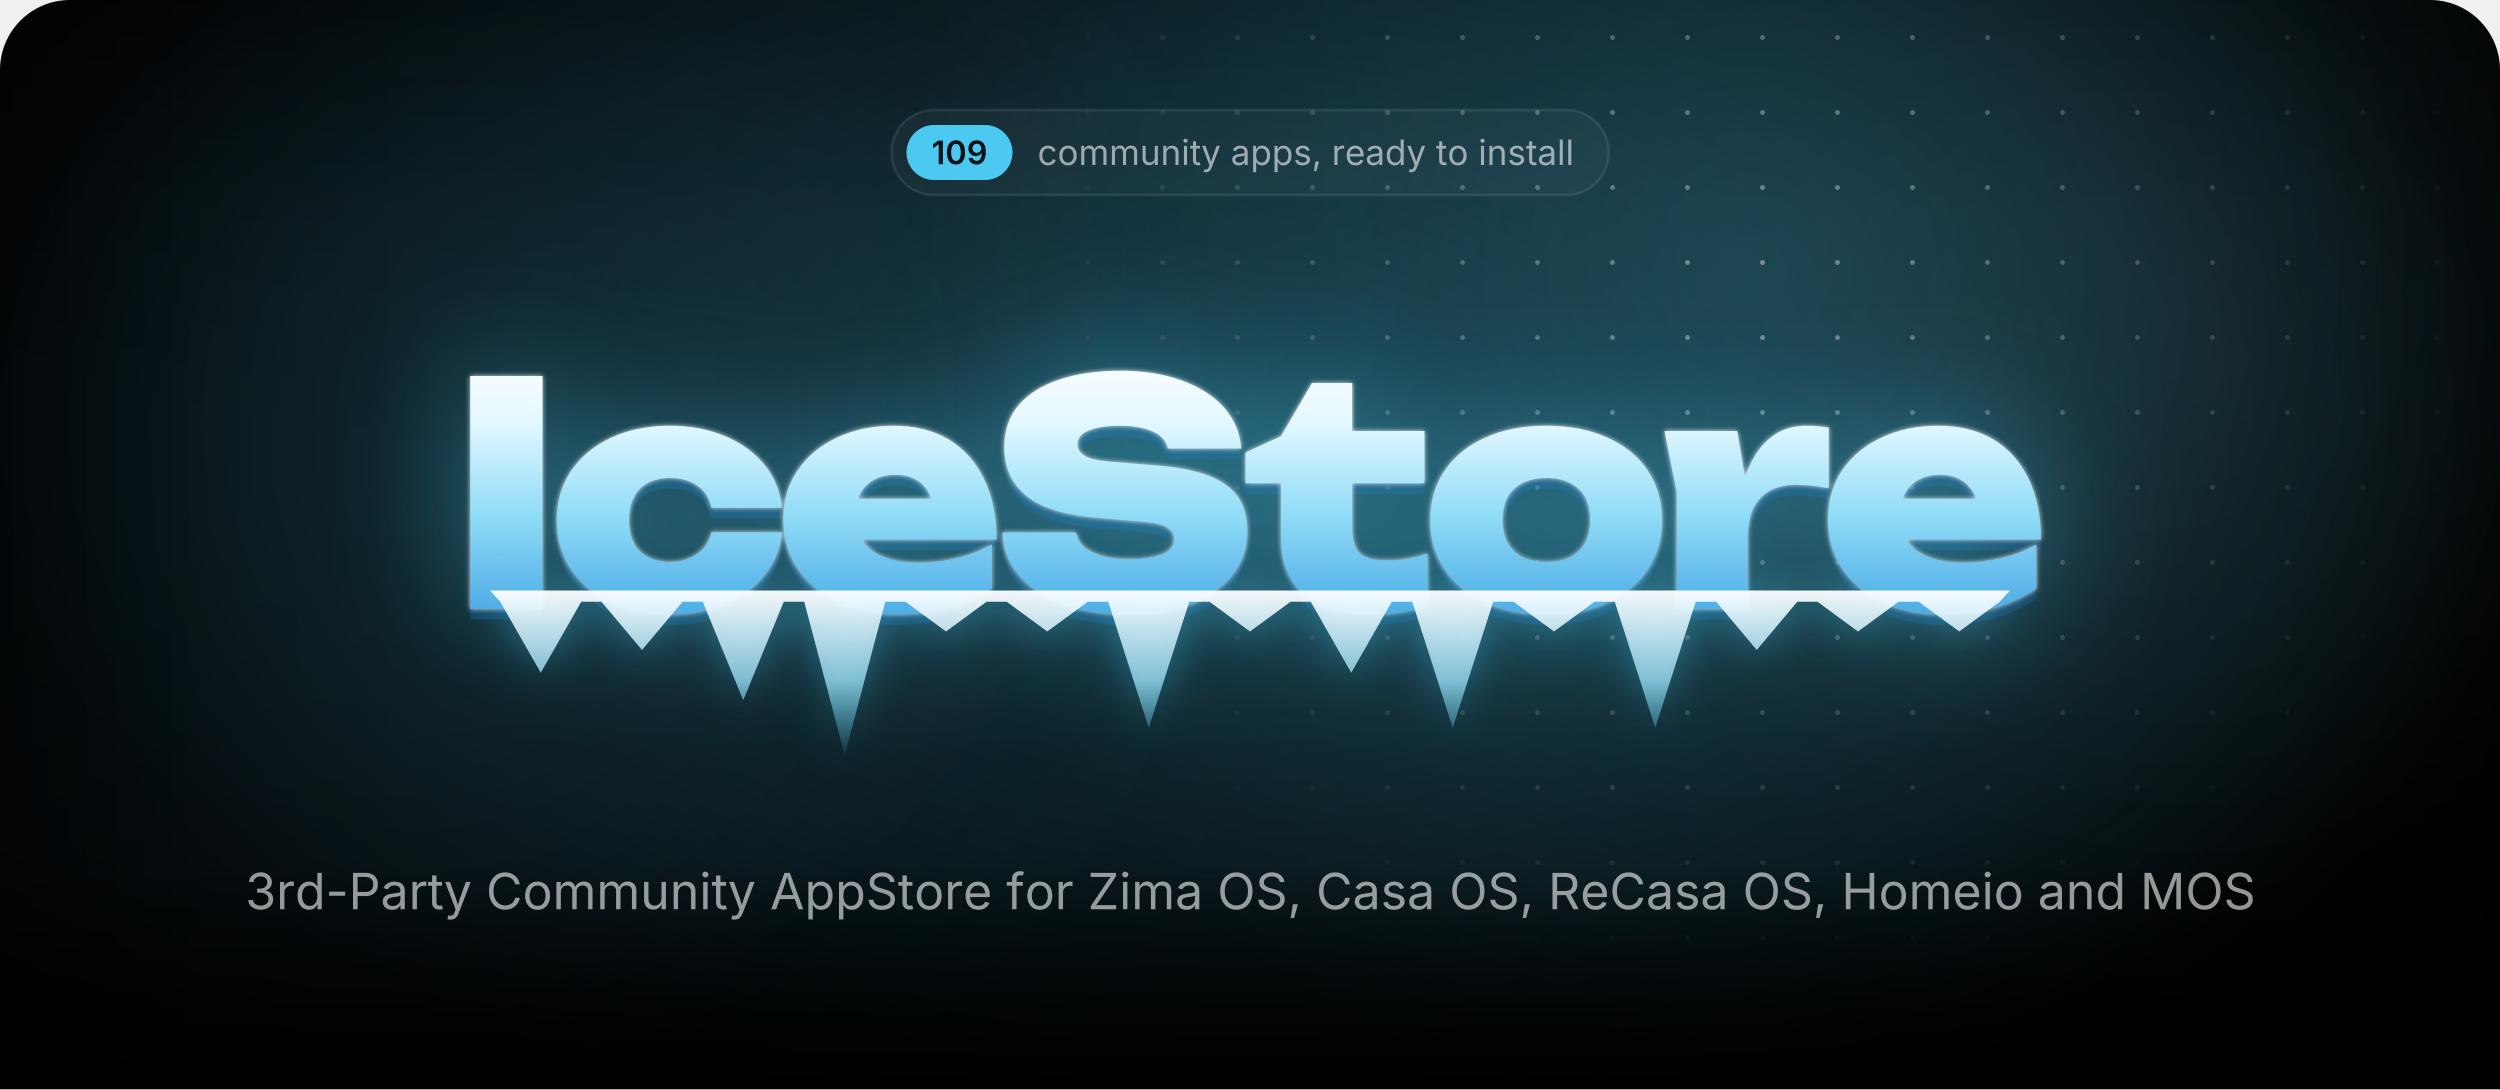
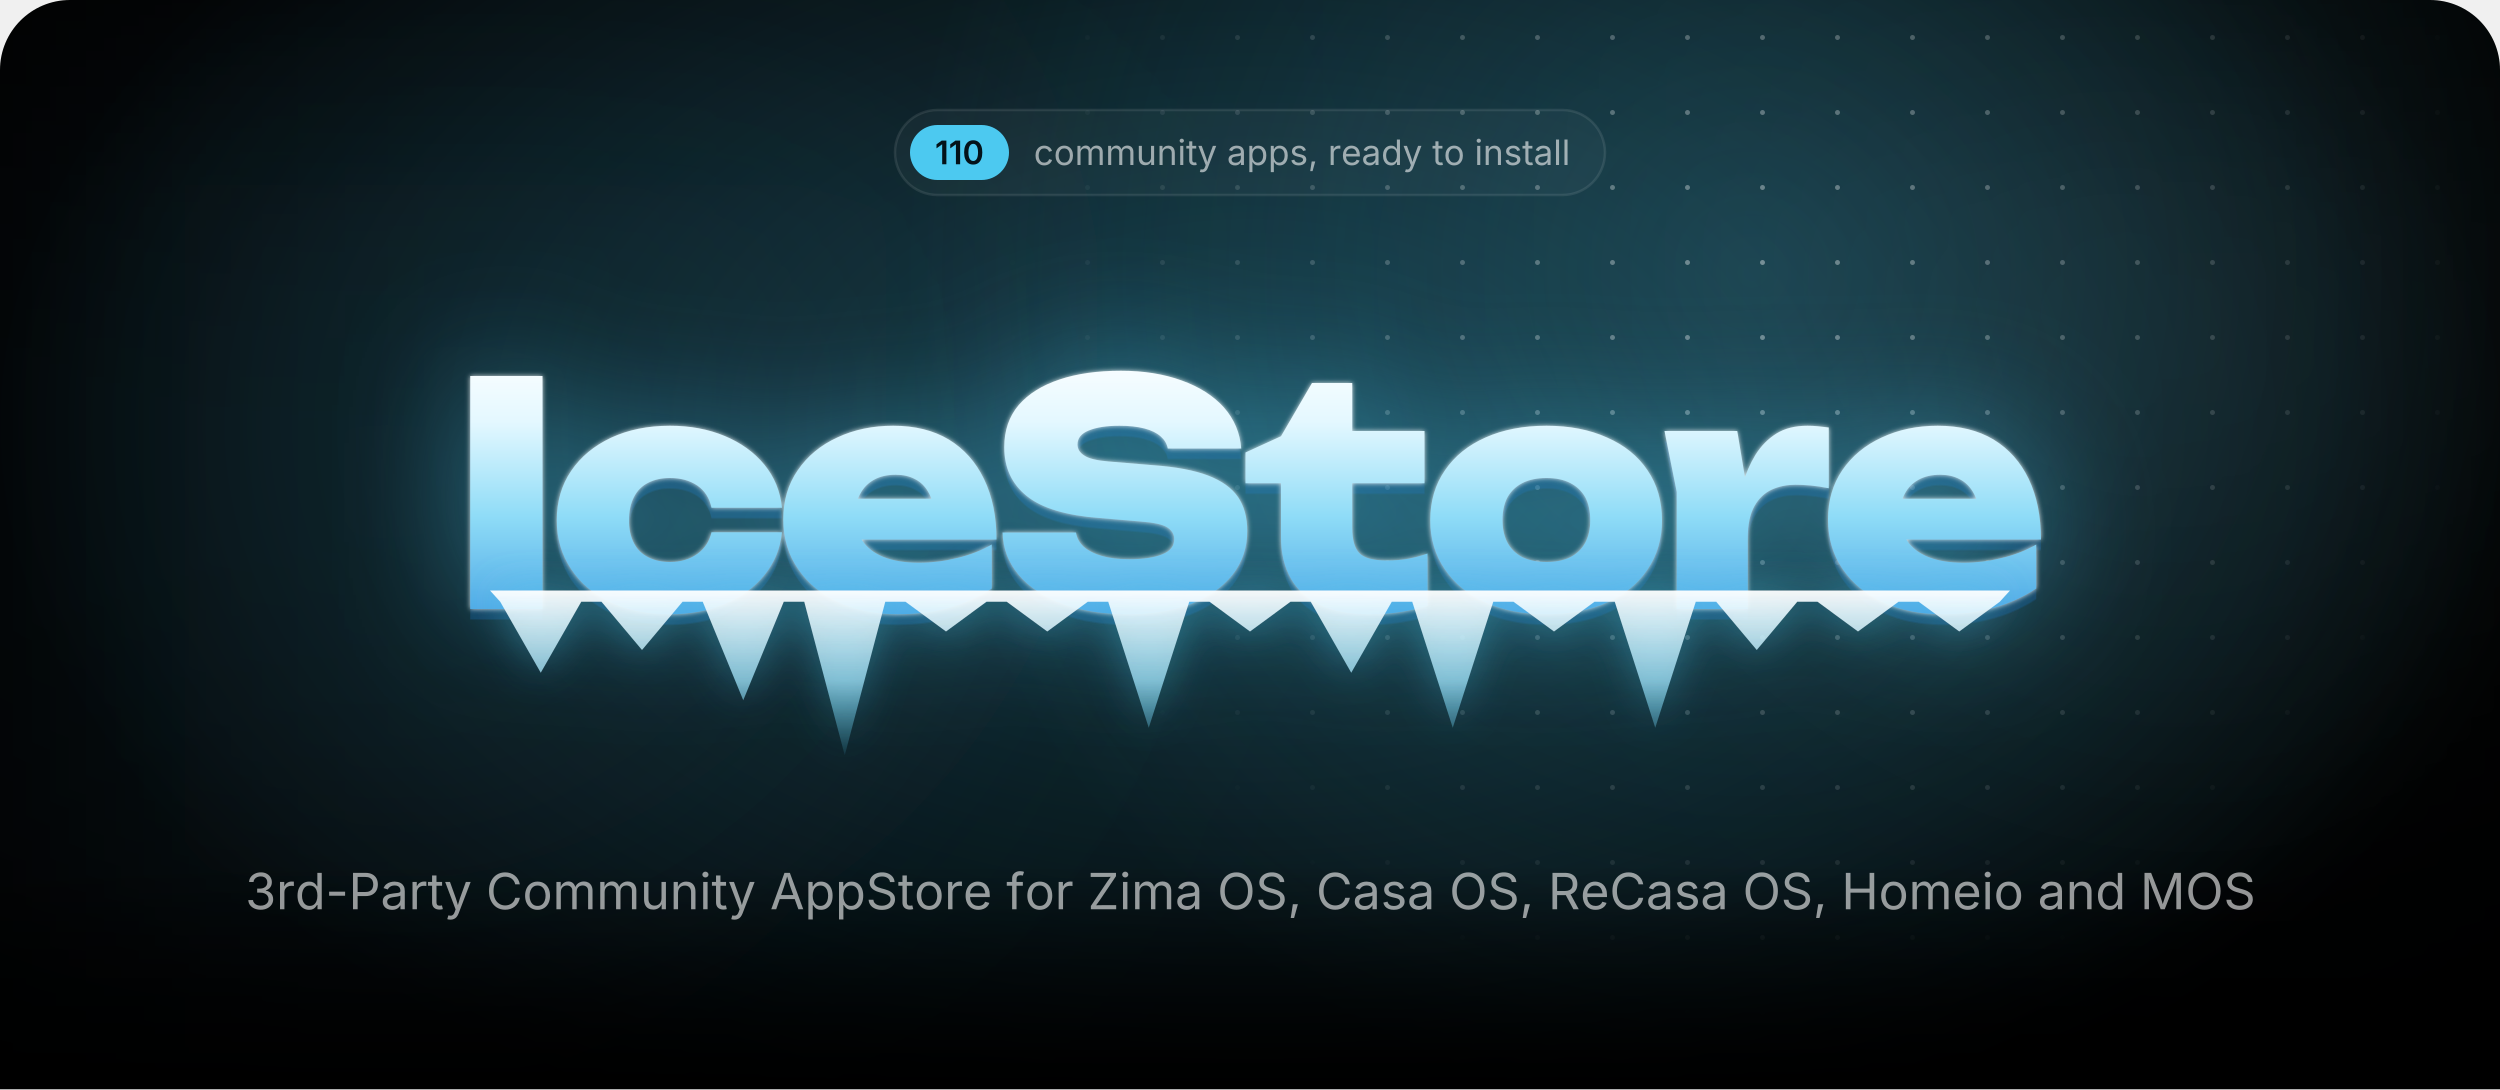
<svg xmlns="http://www.w3.org/2000/svg" width="1000" height="435.7" viewBox="0 0 1000 435.7">
  <style>.blob{transform-box:fill-box;transform-origin:center;animation:drift 22s ease-in-out infinite alternate}.blob+.blob{animation-duration:28s;animation-direction:alternate-reverse}@keyframes drift{to{transform:translate(180px,60px) scale(1.2)}}.spot{animation:spot 18s ease-in-out infinite alternate}@keyframes spot{to{transform:translate(-420px,40px)}}.gl{animation:gl 6s ease-in-out infinite}@keyframes gl{0%,35%{transform:translateX(0)}70%,100%{transform:translateX(1741px)}}.sp{transform-box:fill-box;transform-origin:center;opacity:0;animation:tw 3.2s ease-in-out infinite}@keyframes tw{0%,100%{opacity:0;transform:scale(.3) rotate(0)}50%{opacity:1;transform:scale(1) rotate(45deg)}}@media(prefers-reduced-motion:reduce){*{animation:none!important}}</style>
  <defs>
    <path id="semi.1342" d="M717 1490V0H452V1252H442L94 1002V1256L421 1490Z" />
    <path id="semi.1341" d="M675 -20Q495 -20 367 70Q239 161 171 332Q103 502 103 744Q103 986 172 1157Q240 1328 368 1419Q495 1510 675 1510Q856 1510 984 1419Q1112 1328 1180 1157Q1248 986 1248 744Q1248 502 1180 332Q1113 161 985 70Q857 -20 675 -20ZM676 204Q773 204 840 268Q908 331 944 452Q979 572 979 744Q979 917 944 1038Q908 1159 840 1223Q773 1287 676 1287Q578 1287 510 1223Q443 1159 408 1038Q372 917 372 744Q372 572 407 452Q442 331 510 268Q578 204 676 204Z" />
-     <path id="semi.1352" d="M625 -21Q485 -21 376 34Q268 89 201 185Q134 281 117 403H381Q401 317 464 264Q526 210 625 210Q729 210 801 271Q873 332 910 446Q948 560 948 719H938Q902 655 846 609Q789 563 718 538Q647 513 566 513Q436 513 330 576Q225 638 164 748Q103 858 103 998Q103 1145 171 1262Q239 1379 360 1446Q481 1513 642 1511Q748 1511 848 1474Q949 1437 1030 1354Q1111 1271 1159 1132Q1207 994 1207 789Q1207 597 1166 447Q1126 297 1050 192Q973 88 866 34Q758 -21 625 -21ZM637 718Q697 718 748 741Q800 764 838 804Q876 844 898 896Q919 948 919 1007Q919 1084 883 1149Q847 1214 784 1254Q722 1293 641 1293Q562 1293 500 1254Q437 1216 400 1150Q363 1085 363 1004Q363 924 399 859Q435 794 496 756Q558 718 637 718Z" />
    <path id="regular.586" d="M613 -24Q461 -24 346 48Q232 120 168 250Q104 380 104 552Q104 727 168 858Q232 988 346 1060Q461 1132 613 1132Q694 1132 766 1111Q838 1090 898 1050Q957 1011 1000 954Q1043 896 1066 823L893 774Q881 817 856 853Q831 889 796 916Q760 942 714 956Q668 971 613 971Q501 971 429 912Q357 854 322 759Q287 664 287 552Q287 442 322 348Q357 253 429 195Q501 137 613 137Q669 137 716 152Q763 167 800 194Q836 222 861 260Q886 298 898 343L1070 294Q1048 219 1004 160Q961 102 901 60Q841 19 768 -2Q695 -24 613 -24Z" />
    <path id="regular.790" d="M613 -24Q461 -24 346 48Q232 120 168 250Q104 380 104 552Q104 727 168 858Q232 988 346 1060Q461 1132 613 1132Q766 1132 881 1060Q996 988 1060 858Q1124 727 1124 552Q1124 380 1060 250Q996 120 881 48Q766 -24 613 -24ZM613 137Q726 137 799 195Q872 253 907 348Q942 442 942 552Q942 663 907 758Q872 854 799 912Q726 971 613 971Q501 971 429 912Q357 854 322 759Q287 664 287 552Q287 442 322 348Q357 253 429 195Q501 137 613 137Z" />
    <path id="regular.766" d="M158 0V1118H333L334 868H320Q343 959 392 1018Q442 1078 508 1108Q575 1138 647 1138Q769 1138 844 1063Q920 988 942 866H918Q938 950 991 1011Q1044 1072 1120 1105Q1195 1138 1284 1138Q1381 1138 1461 1096Q1541 1054 1588 969Q1636 884 1636 754V0H1456V749Q1456 870 1388 922Q1320 974 1230 974Q1155 974 1100 942Q1046 911 1016 856Q987 801 987 730V0H807V767Q807 860 745 917Q683 974 588 974Q523 974 466 944Q408 913 373 853Q338 793 338 704V0Z" />
    <path id="regular.915" d="M537 -14Q424 -14 338 32Q253 79 206 173Q158 267 158 408V1118H338V423Q338 294 406 221Q474 148 591 148Q671 148 734 183Q798 218 835 286Q872 353 872 448V1118H1053V0H879V271H903Q851 114 756 50Q660 -14 537 -14Z" />
    <path id="regular.773" d="M338 670V0H158V1118H331L332 847H307Q358 1002 452 1067Q547 1132 674 1132Q787 1132 872 1086Q957 1039 1004 946Q1052 852 1052 710V0H872V695Q872 824 804 897Q737 970 620 970Q540 970 476 935Q412 900 375 833Q338 766 338 670Z" />
    <path id="regular.689" d="M158 0V1118H338V0ZM249 1301Q198 1301 161 1336Q124 1371 124 1420Q124 1470 161 1504Q198 1539 249 1539Q301 1539 338 1504Q375 1470 375 1420Q375 1371 338 1336Q301 1301 249 1301Z" />
    <path id="regular.889" d="M598 1118V964H20V1118ZM188 1384H368V290Q368 215 398 180Q429 146 500 146Q517 146 544 150Q570 154 592 158L629 6Q601 -4 566 -9Q530 -14 495 -14Q350 -14 269 62Q188 139 188 276Z" />
    <path id="regular.998" d="M140 -405 186 -249 205 -254Q260 -268 305 -262Q350 -255 386 -217Q422 -179 449 -99L481 -6L54 1118H251L489 455Q527 351 553 249Q579 147 608 51H542Q571 147 598 250Q624 352 661 455L901 1118H1097L606 -167Q572 -256 524 -314Q477 -371 414 -398Q351 -426 272 -426Q224 -426 189 -419Q154 -412 140 -405Z" />
    <path id="regular.507" d="M471 -26Q365 -26 278 14Q192 54 141 131Q90 208 90 318Q90 414 128 474Q166 534 230 568Q293 603 370 620Q447 637 525 647Q625 660 688 667Q751 674 782 691Q812 708 812 749V755Q812 825 786 874Q760 922 708 948Q656 974 578 974Q498 974 441 949Q384 924 348 886Q313 849 295 810L122 867Q165 969 238 1026Q311 1084 399 1108Q487 1132 573 1132Q629 1132 700 1118Q772 1105 838 1065Q905 1025 948 946Q992 868 992 737V0H815V152H803Q784 113 742 72Q700 30 633 2Q566 -26 471 -26ZM502 133Q602 133 671 172Q740 211 776 274Q812 336 812 404V559Q801 546 764 536Q727 525 680 517Q632 509 588 504Q543 498 517 495Q452 487 396 468Q339 448 305 410Q271 373 271 309Q271 251 301 212Q331 173 383 153Q435 133 502 133Z" />
    <path id="regular.843" d="M158 -418V1118H332V939H352Q371 969 405 1014Q439 1060 503 1096Q567 1132 676 1132Q816 1132 922 1062Q1029 992 1090 862Q1150 733 1150 556Q1150 378 1090 248Q1030 118 924 47Q817 -24 677 -24Q571 -24 506 12Q441 49 406 96Q371 142 352 173H338V-418ZM650 137Q755 137 826 194Q896 250 932 346Q967 441 967 558Q967 674 932 768Q897 861 826 916Q756 971 650 971Q547 971 477 919Q407 867 372 774Q336 682 336 558Q336 434 372 339Q408 244 478 190Q549 137 650 137Z" />
    <path id="regular.871" d="M538 -24Q423 -24 334 10Q244 43 186 109Q128 175 108 271L279 312Q303 220 370 177Q436 134 536 134Q653 134 722 184Q792 234 792 303Q792 361 752 400Q711 438 628 457L442 501Q290 537 216 612Q142 688 142 806Q142 902 196 976Q250 1049 344 1090Q437 1132 556 1132Q671 1132 752 1098Q832 1063 882 1002Q933 942 958 863L795 821Q772 881 718 930Q665 979 557 979Q457 979 390 933Q324 887 324 817Q324 755 369 718Q414 680 512 657L681 617Q833 581 906 506Q979 430 979 315Q979 217 924 140Q868 64 768 20Q669 -24 538 -24Z" />
    <path id="regular.1501" d="M128 -359 216 208H422L266 -359Z" />
    <path id="regular.852" d="M158 0V1118H332V946H344Q375 1031 454 1082Q534 1134 634 1134Q654 1134 682 1133Q709 1132 725 1131V950Q717 952 685 956Q653 960 617 960Q537 960 474 926Q410 893 374 834Q338 776 338 700V0Z" />
    <path id="regular.614" d="M628 -24Q466 -24 348 48Q231 120 168 249Q104 378 104 550Q104 722 166 853Q228 984 342 1058Q455 1132 607 1132Q696 1132 782 1102Q869 1073 940 1008Q1010 942 1052 835Q1094 728 1094 573V498H226V650H997L913 594Q913 704 878 790Q844 875 776 924Q708 972 607 972Q506 972 434 922Q362 873 324 794Q286 714 286 623V522Q286 398 329 312Q372 225 450 180Q527 136 629 136Q695 136 749 155Q803 174 842 212Q881 251 902 308L1076 260Q1050 176 988 112Q926 48 834 12Q743 -24 628 -24Z" />
    <path id="regular.597" d="M577 -24Q438 -24 331 47Q224 118 164 248Q104 378 104 556Q104 733 164 862Q225 992 332 1062Q439 1132 578 1132Q687 1132 751 1096Q815 1060 850 1014Q884 969 902 939H916V1490H1096V0H922V173H902Q884 142 848 96Q813 49 748 12Q684 -24 577 -24ZM604 137Q706 137 776 190Q846 244 882 339Q918 434 918 558Q918 682 882 774Q847 867 777 919Q707 971 604 971Q498 971 428 916Q357 861 322 768Q287 674 287 558Q287 441 322 346Q358 250 429 194Q500 137 604 137Z" />
    <path id="regular.736" d="M338 1490V0H158V1490Z" />
    <path id="regular.1345" d="M635 -20Q489 -20 376 30Q263 80 196 169Q130 258 125 376H317Q323 305 366 254Q408 202 478 174Q547 147 632 147Q726 147 798 180Q871 212 913 271Q955 330 955 407Q955 488 914 550Q874 611 797 646Q720 681 609 681H488V846H609Q696 846 762 878Q829 909 866 966Q903 1023 903 1100Q903 1174 870 1229Q838 1284 778 1314Q718 1345 637 1345Q561 1345 494 1318Q428 1290 386 1239Q343 1188 340 1115H157Q161 1232 227 1321Q293 1410 402 1460Q510 1510 641 1510Q780 1510 880 1454Q981 1398 1035 1307Q1089 1216 1089 1110Q1089 984 1022 896Q956 808 842 774V762Q937 747 1004 698Q1072 649 1108 574Q1143 499 1143 405Q1143 283 1077 187Q1011 91 896 36Q781 -20 635 -20Z" />
    <path id="regular.1459" d="M798 719V553H144V719Z" />
    <path id="regular.375" d="M180 0V1490H690Q864 1490 976 1426Q1089 1363 1144 1256Q1198 1149 1198 1016Q1198 883 1144 775Q1089 667 977 603Q865 539 691 539H330V706H682Q800 706 872 746Q944 787 976 858Q1009 928 1009 1016Q1009 1104 976 1174Q944 1243 872 1283Q799 1323 680 1323H370V0Z" />
    <path id="regular.73" d="M783 -20Q592 -20 442 72Q293 165 208 336Q122 508 122 744Q122 981 208 1152Q293 1324 442 1417Q592 1510 783 1510Q896 1510 996 1477Q1097 1444 1177 1380Q1257 1317 1310 1226Q1364 1136 1384 1021H1194Q1178 1098 1140 1156Q1101 1214 1046 1254Q990 1294 923 1314Q856 1334 783 1334Q649 1334 541 1266Q433 1198 370 1066Q307 935 307 744Q307 554 370 422Q434 291 542 224Q650 156 783 156Q856 156 923 176Q990 197 1046 236Q1101 276 1140 334Q1178 393 1194 469H1384Q1365 355 1312 265Q1258 175 1178 111Q1098 47 998 14Q897 -20 783 -20Z" />
    <path id="regular.2" d="M52 0 593 1490H813L1361 0H1161L845 884Q816 966 778 1088Q739 1211 684 1401H720Q666 1209 626 1084Q587 960 561 884L254 0ZM324 416V582H1089V416Z" />
    <path id="regular.397" d="M657 -26Q496 -26 378 26Q259 78 192 172Q125 265 116 390H311Q319 306 368 252Q417 197 494 170Q570 144 657 144Q758 144 838 177Q919 210 966 270Q1013 330 1013 409Q1013 481 972 526Q932 571 865 600Q798 629 718 651L538 702Q358 753 258 848Q158 943 158 1091Q158 1217 226 1312Q294 1406 410 1458Q526 1510 670 1510Q817 1510 930 1458Q1043 1406 1108 1316Q1174 1227 1178 1114H992Q979 1223 888 1282Q797 1342 664 1342Q568 1342 496 1310Q423 1279 383 1224Q343 1170 343 1100Q343 1022 392 974Q440 927 506 900Q573 874 627 859L776 818Q836 802 908 774Q981 746 1047 700Q1113 653 1156 582Q1198 510 1198 406Q1198 284 1134 186Q1071 88 950 31Q829 -26 657 -26Z" />
    <path id="regular.647" d="M678 1118V964H20V1118ZM240 0V1267Q240 1364 286 1429Q331 1494 404 1527Q477 1560 558 1560Q622 1560 664 1550Q706 1539 726 1530L676 1376Q662 1381 640 1387Q617 1393 579 1393Q496 1393 458 1350Q420 1308 420 1227V0Z" />
    <path id="regular.496" d="M130 0V134L796 1125Q841 1192 892 1260Q943 1327 994 1393L1015 1331Q923 1325 830 1324Q737 1322 645 1322H122V1490H1158V1354L502 379Q454 308 400 237Q347 166 294 97L273 159Q365 165 456 166Q548 168 640 168H1166V0Z" />
    <path id="regular.321" d="M784 -20Q593 -20 444 72Q294 165 208 336Q122 508 122 744Q122 981 208 1152Q294 1324 444 1417Q593 1510 784 1510Q975 1510 1124 1417Q1273 1324 1358 1152Q1444 981 1444 744Q1444 508 1358 336Q1273 165 1124 72Q975 -20 784 -20ZM784 156Q917 156 1024 224Q1132 291 1196 422Q1259 554 1259 744Q1259 936 1196 1068Q1132 1199 1024 1266Q917 1334 784 1334Q650 1334 542 1266Q434 1198 370 1066Q307 935 307 744Q307 554 370 423Q434 292 542 224Q650 156 784 156Z" />
    <path id="regular.384" d="M180 0V1490H690Q864 1490 976 1430Q1089 1371 1144 1267Q1198 1163 1198 1030Q1198 897 1144 795Q1089 693 977 636Q865 578 691 578H286V747H682Q800 747 872 782Q943 816 976 880Q1009 943 1009 1030Q1009 1119 976 1184Q943 1250 871 1286Q799 1323 680 1323H370V0ZM1036 0 676 671H890L1256 0Z" />
    <path id="regular.161" d="M180 0V1490H370V846H1152V1490H1342V0H1152V678H370V0Z" />
    <path id="regular.292" d="M180 0V1490H450L817 550Q830 517 846 468Q863 418 882 360Q900 302 917 244Q934 187 947 138H905Q919 184 936 240Q953 297 972 356Q990 414 1007 465Q1024 516 1037 550L1399 1490H1670V0H1483V851Q1483 897 1484 956Q1484 1015 1486 1080Q1487 1145 1488 1212Q1490 1279 1491 1342H1507Q1486 1273 1462 1202Q1439 1130 1416 1064Q1394 997 1374 942Q1354 887 1340 851L1007 0H842L504 851Q490 886 471 940Q452 993 430 1058Q407 1124 383 1196Q359 1269 334 1342H352Q354 1286 356 1221Q357 1156 358 1090Q359 1023 360 962Q361 900 361 851V0Z" />
    <radialGradient id="glow">
      <stop stop-color="#4cc9f0" stop-opacity=".28" />
      <stop offset="1" stop-color="#4cc9f0" stop-opacity="0" />
    </radialGradient>
    <radialGradient id="cur">
      <stop stop-color="#4cc9f0" stop-opacity=".2" />
      <stop offset=".65" stop-color="#4cc9f0" stop-opacity="0" />
    </radialGradient>
    <radialGradient id="spot">
      <stop stop-color="#fff" />
      <stop offset="1" stop-color="#000" />
    </radialGradient>
    <pattern id="dots" width="30" height="30" patternUnits="userSpaceOnUse">
      <circle cx="15" cy="15" r="1" fill="#fff" fill-opacity=".4" />
    </pattern>
    <mask id="dm">
      <circle class="spot" cx="700" cy="110" r="300" fill="url(#spot)" />
    </mask>
    <linearGradient id="fade" x2="0" y2="1">
      <stop offset="0.793" stop-color="#fff" />
      <stop offset="1" stop-color="#000" />
    </linearGradient>
    <mask id="bf">
      <rect width="1000" height="435.7" fill="url(#fade)" />
    </mask>
    <filter id="blur" filterUnits="userSpaceOnUse" x="-500" y="-500" width="2000" height="1500">
      <feGaussianBlur stdDeviation="90" />
    </filter>
    <linearGradient id="ice" gradientUnits="userSpaceOnUse" x1="0" y1="138" x2="0" y2="256">
      <stop stop-color="#fff" />
      <stop offset=".26" stop-color="#e4f8ff" />
      <stop offset=".58" stop-color="#8fdcf7" />
      <stop offset="1" stop-color="#3d9be0" />
    </linearGradient>
    <linearGradient id="ig" x2="0" y2="1">
      <stop stop-color="#fff" stop-opacity=".95" />
      <stop offset=".55" stop-color="#9fe3fa" stop-opacity=".75" />
      <stop offset="1" stop-color="#4cc9f0" stop-opacity=".1" />
    </linearGradient>
    <linearGradient id="gl">
      <stop stop-color="#fff" stop-opacity="0" />
      <stop offset=".5" stop-color="#fff" stop-opacity=".95" />
      <stop offset="1" stop-color="#fff" stop-opacity="0" />
    </linearGradient>
    <clipPath id="wc">
      <path d="M188.1 150.4H217V243.6H188.1ZM312.8 212.9Q311.8 222.7 305.7 230.1Q299.7 237.5 289.9 241.6Q280.1 245.7 268 245.7Q254.7 245.7 244.4 241Q234.2 236.3 228.5 227.7Q222.7 219.1 222.7 208.1Q222.7 196.8 228.5 188.3Q234.2 179.9 244.4 175.1Q254.7 170.3 268 170.3Q280.1 170.3 289.9 174.4Q299.7 178.5 305.7 185.8Q311.8 193.2 312.8 203.1H284.6Q283.4 197.3 278.9 194.2Q274.4 191.2 268 191.2Q263 191.2 259.3 193.1Q255.5 195 253.6 198.8Q251.6 202.6 251.6 208.1Q251.6 213.5 253.6 217.3Q255.5 221 259.3 222.9Q263 224.8 268 224.8Q274.4 224.8 278.9 221.6Q283.4 218.3 284.6 212.9ZM359 245.7Q345.9 245.7 335.6 241Q325.2 236.3 319.3 227.7Q313.3 219.1 313.3 207.7Q313.3 196.5 319.1 188.1Q324.9 179.6 334.9 175Q344.9 170.3 357.3 170.3Q370.3 170.3 379.5 175.8Q388.7 181.4 393.6 191.6Q398.6 201.9 398.6 215.8H336.6V199.5H382.2L373.8 205.1Q373.3 200.2 371.3 196.8Q369.4 193.4 366.1 191.7Q362.8 189.9 358.3 189.9Q353.2 189.9 349.6 191.9Q346 193.9 344.1 197.5Q342.1 201 342.1 205.5Q342.1 211.8 344.9 216.2Q347.7 220.5 353.4 222.8Q359.2 225.1 367.6 225.1Q375.3 225.1 382.9 223.2Q390.5 221.4 396.7 217.8V235.4Q389.1 240.4 379.7 243.1Q370.3 245.7 359 245.7ZM401 213H430.4Q430.9 216.3 433.5 218.7Q436.2 221.1 440.8 222.4Q445.4 223.7 451.6 223.7Q460.2 223.7 465 221.7Q469.7 219.8 469.7 215.7Q469.7 212.8 467 211Q464.3 209.2 456.2 208.6L439.8 207.2Q419.7 205.7 410.7 198.4Q401.7 191.2 401.7 178.9Q401.7 168.8 407.5 162Q413.3 155.3 423.8 151.8Q434.2 148.3 448.4 148.3Q462 148.3 472.7 152.2Q483.3 156 489.6 163Q495.8 170.1 496.5 179.4H467.1Q466.6 176.6 464.3 174.6Q462 172.5 457.8 171.4Q453.6 170.3 447.8 170.3Q440.1 170.3 435.5 172.2Q431 174 431 177.8Q431 180.5 433.7 182.2Q436.3 184 443.5 184.6L461.5 186.1Q475 187.1 483.2 190.2Q491.5 193.4 495.2 198.8Q498.9 204.2 498.9 212.4Q498.9 222.4 493 229.9Q487 237.4 476.3 241.6Q465.5 245.7 451.1 245.7Q436.3 245.7 425.1 241.6Q414 237.5 407.6 230.1Q401.3 222.7 401 213ZM498.2 193.3V181L512.4 174.5L524.8 153.2H540.9V172.4H569.8V193.3H540.9V211.1Q540.9 218.3 543.7 221.2Q546.5 224.2 554.7 224.2Q559.8 224.2 563.8 223.4Q567.8 222.6 571 221.4V242.4Q567 243.6 560.9 244.7Q554.9 245.7 548.1 245.7Q536 245.7 528.1 242Q520.2 238.3 516.3 231.3Q512.4 224.4 512.4 214.9V193.3ZM618.5 245.7Q604.7 245.7 594.2 241Q583.8 236.3 578 227.8Q572.1 219.3 572.1 208.1Q572.1 196.6 578 188.1Q583.8 179.6 594.2 175Q604.7 170.3 618.6 170.3Q632.4 170.3 642.8 175Q653.3 179.6 659 188.1Q664.8 196.6 664.8 208.1Q664.8 219.3 659 227.8Q653.3 236.3 642.8 241Q632.4 245.7 618.5 245.7ZM618.6 224.8Q624.2 224.8 628.1 222.9Q632 220.9 634.1 217.1Q636.1 213.3 636.1 208.1Q636.1 202.7 634.1 198.9Q632 195.2 628.1 193.2Q624.2 191.2 618.6 191.2Q613 191.2 609 193.2Q605.1 195.2 603 198.9Q601 202.7 601 208Q601 213.3 603 217.1Q605.1 220.9 609 222.9Q613 224.8 618.6 224.8ZM665.8 172.4H694.9L699.1 197.6V243.6H670.7V196.8ZM731.5 171V195.3Q727.6 194.5 724.3 194.2Q721 193.9 718.2 193.9Q713.1 193.9 708.8 195.8Q704.4 197.8 701.8 202.4Q699.1 207.1 699.1 215.3L693.9 208.8Q695 201.1 696.9 194.2Q698.9 187.3 702.2 181.9Q705.6 176.5 710.6 173.4Q715.6 170.3 723 170.3Q725 170.3 727.1 170.5Q729.2 170.7 731.5 171ZM776.9 245.7Q763.7 245.7 753.4 241Q743.1 236.3 737.1 227.7Q731.2 219.1 731.2 207.7Q731.2 196.5 736.9 188.1Q742.7 179.6 752.7 175Q762.7 170.3 775.1 170.3Q788.2 170.3 797.4 175.8Q806.6 181.4 811.5 191.6Q816.4 201.9 816.4 215.8H754.4V199.5H800L791.7 205.1Q791.2 200.2 789.2 196.8Q787.2 193.4 783.9 191.7Q780.6 189.9 776.1 189.9Q771 189.9 767.4 191.9Q763.8 193.9 761.9 197.5Q760 201 760 205.5Q760 211.8 762.8 216.2Q765.6 220.5 771.3 222.8Q777 225.1 785.5 225.1Q793.2 225.1 800.7 223.2Q808.3 221.4 814.5 217.8V235.4Q807 240.4 797.6 243.1Q788.2 245.7 776.9 245.7Z" />
    </clipPath>
    <filter id="frost" x="-20%" y="-60%" width="140%" height="220%" color-interpolation-filters="sRGB">
      <feGaussianBlur in="SourceAlpha" stdDeviation="1" result="a" />
      <feFlood flood-color="#fff" flood-opacity=".85" />
      <feComposite in2="a" operator="in" result="s1" />
      <feGaussianBlur in="SourceAlpha" stdDeviation="25.2" result="b" />
      <feFlood flood-color="#4cc9f0" flood-opacity=".5" />
      <feComposite in2="b" operator="in" result="s2" />
      <feOffset in="SourceAlpha" dy="4.2" result="c" />
      <feFlood flood-color="#125696" flood-opacity=".4" />
      <feComposite in2="c" operator="in" result="s3" />
      <feMerge>
        <feMergeNode in="s3" />
        <feMergeNode in="s2" />
        <feMergeNode in="s1" />
        <feMergeNode in="SourceGraphic" />
      </feMerge>
    </filter>
    <filter id="drip" x="-10%" y="-60%" width="120%" height="220%">
      <feGaussianBlur in="SourceAlpha" stdDeviation="8.4" result="b" />
      <feFlood flood-color="#4cc9f0" flood-opacity=".45" />
      <feComposite in2="b" operator="in" />
      <feMerge>
        <feMergeNode />
        <feMergeNode in="SourceGraphic" />
      </feMerge>
    </filter>
    <clipPath id="pg">
      <path d="M0,28 A28,28 0 0 1 28,0 H972 A28,28 0 0 1 1000,28 V435.7 A0,0 0 0 1 1000,435.7 H0 A0,0 0 0 1 0,435.7 Z" />
    </clipPath>
  </defs>
  <g clip-path="url(#pg)">
    <rect x="0" y="0" width="1000" height="435.7" rx="0" fill="#000" />
    <g mask="url(#bf)">
      <ellipse cx="500" cy="170" rx="500" ry="310" fill="url(#glow)" />
      <circle class="blob" cx="140" cy="140" r="260" fill="#4cc9f0" fill-opacity=".1" filter="url(#blur)" />
      <circle class="blob" cx="900" cy="40" r="220" fill="#a5e8ff" fill-opacity=".08" filter="url(#blur)" />
      <circle class="spot" cx="700" cy="110" r="520" fill="url(#cur)" />
      <rect width="1000" height="435.7" fill="url(#dots)" mask="url(#dm)" />
    </g>
-     <rect x="356.6" y="44" width="286.9" height="34" rx="17" fill="rgba(255,255,255,.035)" stroke="rgba(255,255,255,.09)" />
-     <rect x="362.6" y="50" width="42.4" height="22" rx="11" fill="#4cc9f0" />
-     <g fill="#031219" transform="translate(372.6,65.7) scale(0.00635,-0.00635)">
+     <rect x="358" y="44" width="284" height="34" rx="17" fill="rgba(255,255,255,.035)" stroke="rgba(255,255,255,.09)" />
+     <rect x="364" y="50" width="39.6" height="22" rx="11" fill="#4cc9f0" />
+     <g fill="#031219" transform="translate(374,65.7) scale(0.00635,-0.00635)">
      <use href="#semi.1342" x="0" />
-       <use href="#semi.1341" x="866" />
-       <use href="#semi.1352" x="2217" />
-     </g>
-     <g fill="rgba(255,255,255,.58)" transform="translate(415,66) scale(0.00684,-0.00684)">
+       <use href="#semi.1342" x="866" />
+       <use href="#semi.1341" x="1732" />
+     </g>
+     <g fill="rgba(255,255,255,.58)" transform="translate(413.5,66) scale(0.00684,-0.00684)">
      <use href="#regular.586" x="0" />
      <use href="#regular.790" x="1170" />
      <use href="#regular.766" x="2398" />
      <use href="#regular.766" x="4192" />
      <use href="#regular.915" x="5986" />
      <use href="#regular.773" x="7197" />
      <use href="#regular.689" x="8407" />
      <use href="#regular.889" x="8903" />
      <use href="#regular.998" x="9573" />
      <use href="#regular.507" x="11300" />
      <use href="#regular.843" x="12450" />
      <use href="#regular.843" x="13704" />
      <use href="#regular.871" x="14958" />
      <use href="#regular.1501" x="16039" />
      <use href="#regular.852" x="17205" />
      <use href="#regular.614" x="17976" />
      <use href="#regular.507" x="19170" />
      <use href="#regular.597" x="20320" />
      <use href="#regular.998" x="21574" />
      <use href="#regular.889" x="23301" />
      <use href="#regular.790" x="23971" />
      <use href="#regular.689" x="25775" />
      <use href="#regular.773" x="26271" />
      <use href="#regular.871" x="27481" />
      <use href="#regular.889" x="28562" />
      <use href="#regular.507" x="29232" />
      <use href="#regular.736" x="30382" />
      <use href="#regular.736" x="30878" />
    </g>
    <g filter="url(#frost)">
      <path fill="url(#ice)" d="M188.1 150.4H217V243.6H188.1ZM312.8 212.9Q311.8 222.7 305.7 230.1Q299.7 237.5 289.9 241.6Q280.1 245.7 268 245.7Q254.7 245.7 244.4 241Q234.2 236.3 228.5 227.7Q222.7 219.1 222.7 208.1Q222.7 196.8 228.5 188.3Q234.2 179.9 244.4 175.1Q254.7 170.3 268 170.3Q280.1 170.3 289.9 174.4Q299.7 178.5 305.7 185.8Q311.8 193.2 312.8 203.1H284.6Q283.4 197.3 278.9 194.2Q274.4 191.2 268 191.2Q263 191.2 259.3 193.1Q255.5 195 253.6 198.8Q251.6 202.6 251.6 208.1Q251.6 213.5 253.6 217.3Q255.5 221 259.3 222.9Q263 224.8 268 224.8Q274.4 224.8 278.9 221.6Q283.4 218.3 284.6 212.9ZM359 245.7Q345.9 245.7 335.6 241Q325.2 236.3 319.3 227.7Q313.3 219.1 313.3 207.7Q313.3 196.5 319.1 188.1Q324.9 179.6 334.9 175Q344.9 170.3 357.3 170.3Q370.3 170.3 379.5 175.8Q388.7 181.4 393.6 191.6Q398.6 201.9 398.6 215.8H336.6V199.5H382.2L373.8 205.1Q373.3 200.2 371.3 196.8Q369.4 193.4 366.1 191.7Q362.8 189.9 358.3 189.9Q353.2 189.9 349.6 191.9Q346 193.9 344.1 197.5Q342.1 201 342.1 205.5Q342.1 211.8 344.9 216.2Q347.7 220.5 353.4 222.8Q359.2 225.1 367.6 225.1Q375.3 225.1 382.9 223.2Q390.5 221.4 396.7 217.8V235.4Q389.1 240.4 379.7 243.1Q370.3 245.7 359 245.7ZM401 213H430.4Q430.9 216.3 433.5 218.7Q436.2 221.1 440.8 222.4Q445.4 223.7 451.6 223.7Q460.2 223.7 465 221.7Q469.7 219.8 469.7 215.7Q469.7 212.8 467 211Q464.3 209.2 456.2 208.6L439.8 207.2Q419.7 205.7 410.7 198.4Q401.7 191.2 401.7 178.9Q401.7 168.8 407.5 162Q413.3 155.3 423.8 151.8Q434.2 148.3 448.4 148.3Q462 148.3 472.7 152.2Q483.3 156 489.6 163Q495.8 170.1 496.5 179.4H467.1Q466.6 176.6 464.3 174.6Q462 172.5 457.8 171.4Q453.6 170.3 447.8 170.3Q440.1 170.3 435.5 172.2Q431 174 431 177.8Q431 180.5 433.7 182.2Q436.3 184 443.5 184.6L461.5 186.1Q475 187.1 483.2 190.2Q491.5 193.4 495.2 198.8Q498.9 204.2 498.9 212.4Q498.9 222.4 493 229.9Q487 237.4 476.3 241.6Q465.5 245.7 451.1 245.7Q436.3 245.7 425.1 241.6Q414 237.5 407.6 230.1Q401.3 222.7 401 213ZM498.2 193.3V181L512.4 174.5L524.8 153.2H540.9V172.4H569.8V193.3H540.9V211.1Q540.9 218.3 543.7 221.2Q546.5 224.2 554.7 224.2Q559.8 224.2 563.8 223.4Q567.8 222.6 571 221.4V242.4Q567 243.6 560.9 244.7Q554.9 245.7 548.1 245.7Q536 245.7 528.1 242Q520.2 238.3 516.3 231.3Q512.4 224.4 512.4 214.9V193.3ZM618.5 245.7Q604.7 245.7 594.2 241Q583.8 236.3 578 227.8Q572.1 219.3 572.1 208.1Q572.1 196.6 578 188.1Q583.8 179.6 594.2 175Q604.7 170.3 618.6 170.3Q632.4 170.3 642.8 175Q653.3 179.6 659 188.1Q664.8 196.6 664.8 208.1Q664.8 219.3 659 227.8Q653.3 236.3 642.8 241Q632.4 245.7 618.5 245.7ZM618.6 224.8Q624.2 224.8 628.1 222.9Q632 220.9 634.1 217.1Q636.1 213.3 636.1 208.1Q636.1 202.7 634.1 198.9Q632 195.2 628.1 193.2Q624.2 191.2 618.6 191.2Q613 191.2 609 193.2Q605.1 195.2 603 198.9Q601 202.7 601 208Q601 213.3 603 217.1Q605.1 220.9 609 222.9Q613 224.8 618.6 224.8ZM665.8 172.4H694.9L699.1 197.6V243.6H670.7V196.8ZM731.5 171V195.3Q727.6 194.5 724.3 194.2Q721 193.9 718.2 193.9Q713.1 193.9 708.8 195.8Q704.4 197.8 701.8 202.4Q699.1 207.1 699.1 215.3L693.9 208.8Q695 201.1 696.9 194.2Q698.9 187.3 702.2 181.9Q705.6 176.5 710.6 173.4Q715.6 170.3 723 170.3Q725 170.3 727.1 170.5Q729.2 170.7 731.5 171ZM776.9 245.7Q763.7 245.7 753.4 241Q743.1 236.3 737.1 227.7Q731.2 219.1 731.2 207.7Q731.2 196.5 736.9 188.1Q742.7 179.6 752.7 175Q762.7 170.3 775.1 170.3Q788.2 170.3 797.4 175.8Q806.6 181.4 811.5 191.6Q816.4 201.9 816.4 215.8H754.4V199.5H800L791.7 205.1Q791.2 200.2 789.2 196.8Q787.2 193.4 783.9 191.7Q780.6 189.9 776.1 189.9Q771 189.9 767.4 191.9Q763.8 193.9 761.9 197.5Q760 201 760 205.5Q760 211.8 762.8 216.2Q765.6 220.5 771.3 222.8Q777 225.1 785.5 225.1Q793.2 225.1 800.7 223.2Q808.3 221.4 814.5 217.8V235.4Q807 240.4 797.6 243.1Q788.2 245.7 776.9 245.7Z" />
    </g>
    <g clip-path="url(#wc)">
      <g class="gl">
        <g transform="translate(52.8,0) skewX(-15)">
          <rect x="-518.9" y="118" width="399.4" height="158" rx="0" fill="url(#gl)" />
        </g>
      </g>
    </g>
    <polygon points="196,236.2 200.1,240.7 216.3,269.1 232.5,240.7 240.6,240.7 256.8,260 273,240.7 281.1,240.7 297.3,280.1 313.5,240.7 321.7,240.7 337.9,302.1 354.1,240.7 362.2,240.7 378.4,252.6 394.6,240.7 402.7,240.7 418.9,252.6 435.1,240.7 443.3,240.7 459.5,291.1 475.7,240.7 483.8,240.7 500,252.6 516.2,240.7 524.3,240.7 540.5,269.1 556.7,240.7 564.9,240.7 581.1,291.1 597.3,240.7 605.4,240.7 621.6,252.6 637.8,240.7 645.9,240.7 662.1,291.1 678.3,240.7 686.5,240.7 702.7,260 718.9,240.7 727,240.7 743.2,252.6 759.4,240.7 767.5,240.7 783.7,252.6 799.9,240.7 804,236.2" fill="url(#ig)" filter="url(#drip)" />
    <polygon class="sp" style="animation-delay:0s" fill="#fff" points="171.4,123.8 173.3,132.5 181.9,134.4 173.3,136.3 171.4,145 169.5,136.3 160.8,134.4 169.5,132.5" />
    <polygon class="sp" style="animation-delay:0.9s" fill="#fff" points="337.8,114.4 339.7,123.1 348.3,125 339.7,126.9 337.8,135.5 335.9,126.9 327.2,125 335.9,123.1" />
    <polygon class="sp" style="animation-delay:1.7s" fill="#fff" points="491.4,109.7 493.3,118.3 501.9,120.2 493.3,122.1 491.4,130.8 489.5,122.1 480.8,120.2 489.5,118.3" />
    <polygon class="sp" style="animation-delay:0.4s" fill="#fff" points="651.4,119.1 653.3,127.8 661.9,129.7 653.3,131.6 651.4,140.2 649.5,131.6 640.8,129.7 649.5,127.8" />
    <polygon class="sp" style="animation-delay:2.2s" fill="#fff" points="824.2,126.2 826.1,134.9 834.7,136.8 826.1,138.7 824.2,147.3 822.3,138.7 813.6,136.8 822.3,134.9" />
    <polygon class="sp" style="animation-delay:1.3s" fill="#fff" points="574.6,277.3 576.5,285.9 585.1,287.8 576.5,289.7 574.6,298.4 572.7,289.7 564,287.8 572.7,285.9" />
    <g fill="rgba(255,255,255,.58)" transform="translate(98.1,363.7) scale(0.00977,-0.00977)">
      <use href="#regular.1345" x="0" />
      <use href="#regular.852" x="1265" />
      <use href="#regular.597" x="2036" />
      <use href="#regular.1459" x="3290" />
      <use href="#regular.375" x="4232" />
      <use href="#regular.507" x="5540" />
      <use href="#regular.852" x="6690" />
      <use href="#regular.889" x="7461" />
      <use href="#regular.998" x="8131" />
      <use href="#regular.73" x="9858" />
      <use href="#regular.790" x="11354" />
      <use href="#regular.766" x="12582" />
      <use href="#regular.766" x="14376" />
      <use href="#regular.915" x="16170" />
      <use href="#regular.773" x="17381" />
      <use href="#regular.689" x="18591" />
      <use href="#regular.889" x="19087" />
      <use href="#regular.998" x="19757" />
      <use href="#regular.2" x="21484" />
      <use href="#regular.843" x="22897" />
      <use href="#regular.843" x="24151" />
      <use href="#regular.397" x="25405" />
      <use href="#regular.889" x="26719" />
      <use href="#regular.790" x="27389" />
      <use href="#regular.852" x="28617" />
      <use href="#regular.614" x="29388" />
      <use href="#regular.647" x="31158" />
      <use href="#regular.790" x="31916" />
      <use href="#regular.852" x="33144" />
      <use href="#regular.496" x="34491" />
      <use href="#regular.689" x="35779" />
      <use href="#regular.766" x="36275" />
      <use href="#regular.507" x="38069" />
      <use href="#regular.321" x="39795" />
      <use href="#regular.397" x="41361" />
      <use href="#regular.1501" x="42675" />
      <use href="#regular.73" x="43841" />
      <use href="#regular.507" x="45337" />
      <use href="#regular.871" x="46487" />
      <use href="#regular.507" x="47568" />
      <use href="#regular.321" x="49294" />
      <use href="#regular.397" x="50860" />
      <use href="#regular.1501" x="52174" />
      <use href="#regular.384" x="53340" />
      <use href="#regular.614" x="54658" />
      <use href="#regular.73" x="55852" />
      <use href="#regular.507" x="57348" />
      <use href="#regular.871" x="58498" />
      <use href="#regular.507" x="59579" />
      <use href="#regular.321" x="61305" />
      <use href="#regular.397" x="62871" />
      <use href="#regular.1501" x="64185" />
      <use href="#regular.161" x="65351" />
      <use href="#regular.790" x="66873" />
      <use href="#regular.766" x="68101" />
      <use href="#regular.614" x="69895" />
      <use href="#regular.689" x="71089" />
      <use href="#regular.790" x="71585" />
      <use href="#regular.507" x="73389" />
      <use href="#regular.773" x="74539" />
      <use href="#regular.597" x="75749" />
      <use href="#regular.292" x="77579" />
      <use href="#regular.321" x="79429" />
      <use href="#regular.397" x="80995" />
    </g>
  </g>
</svg>
